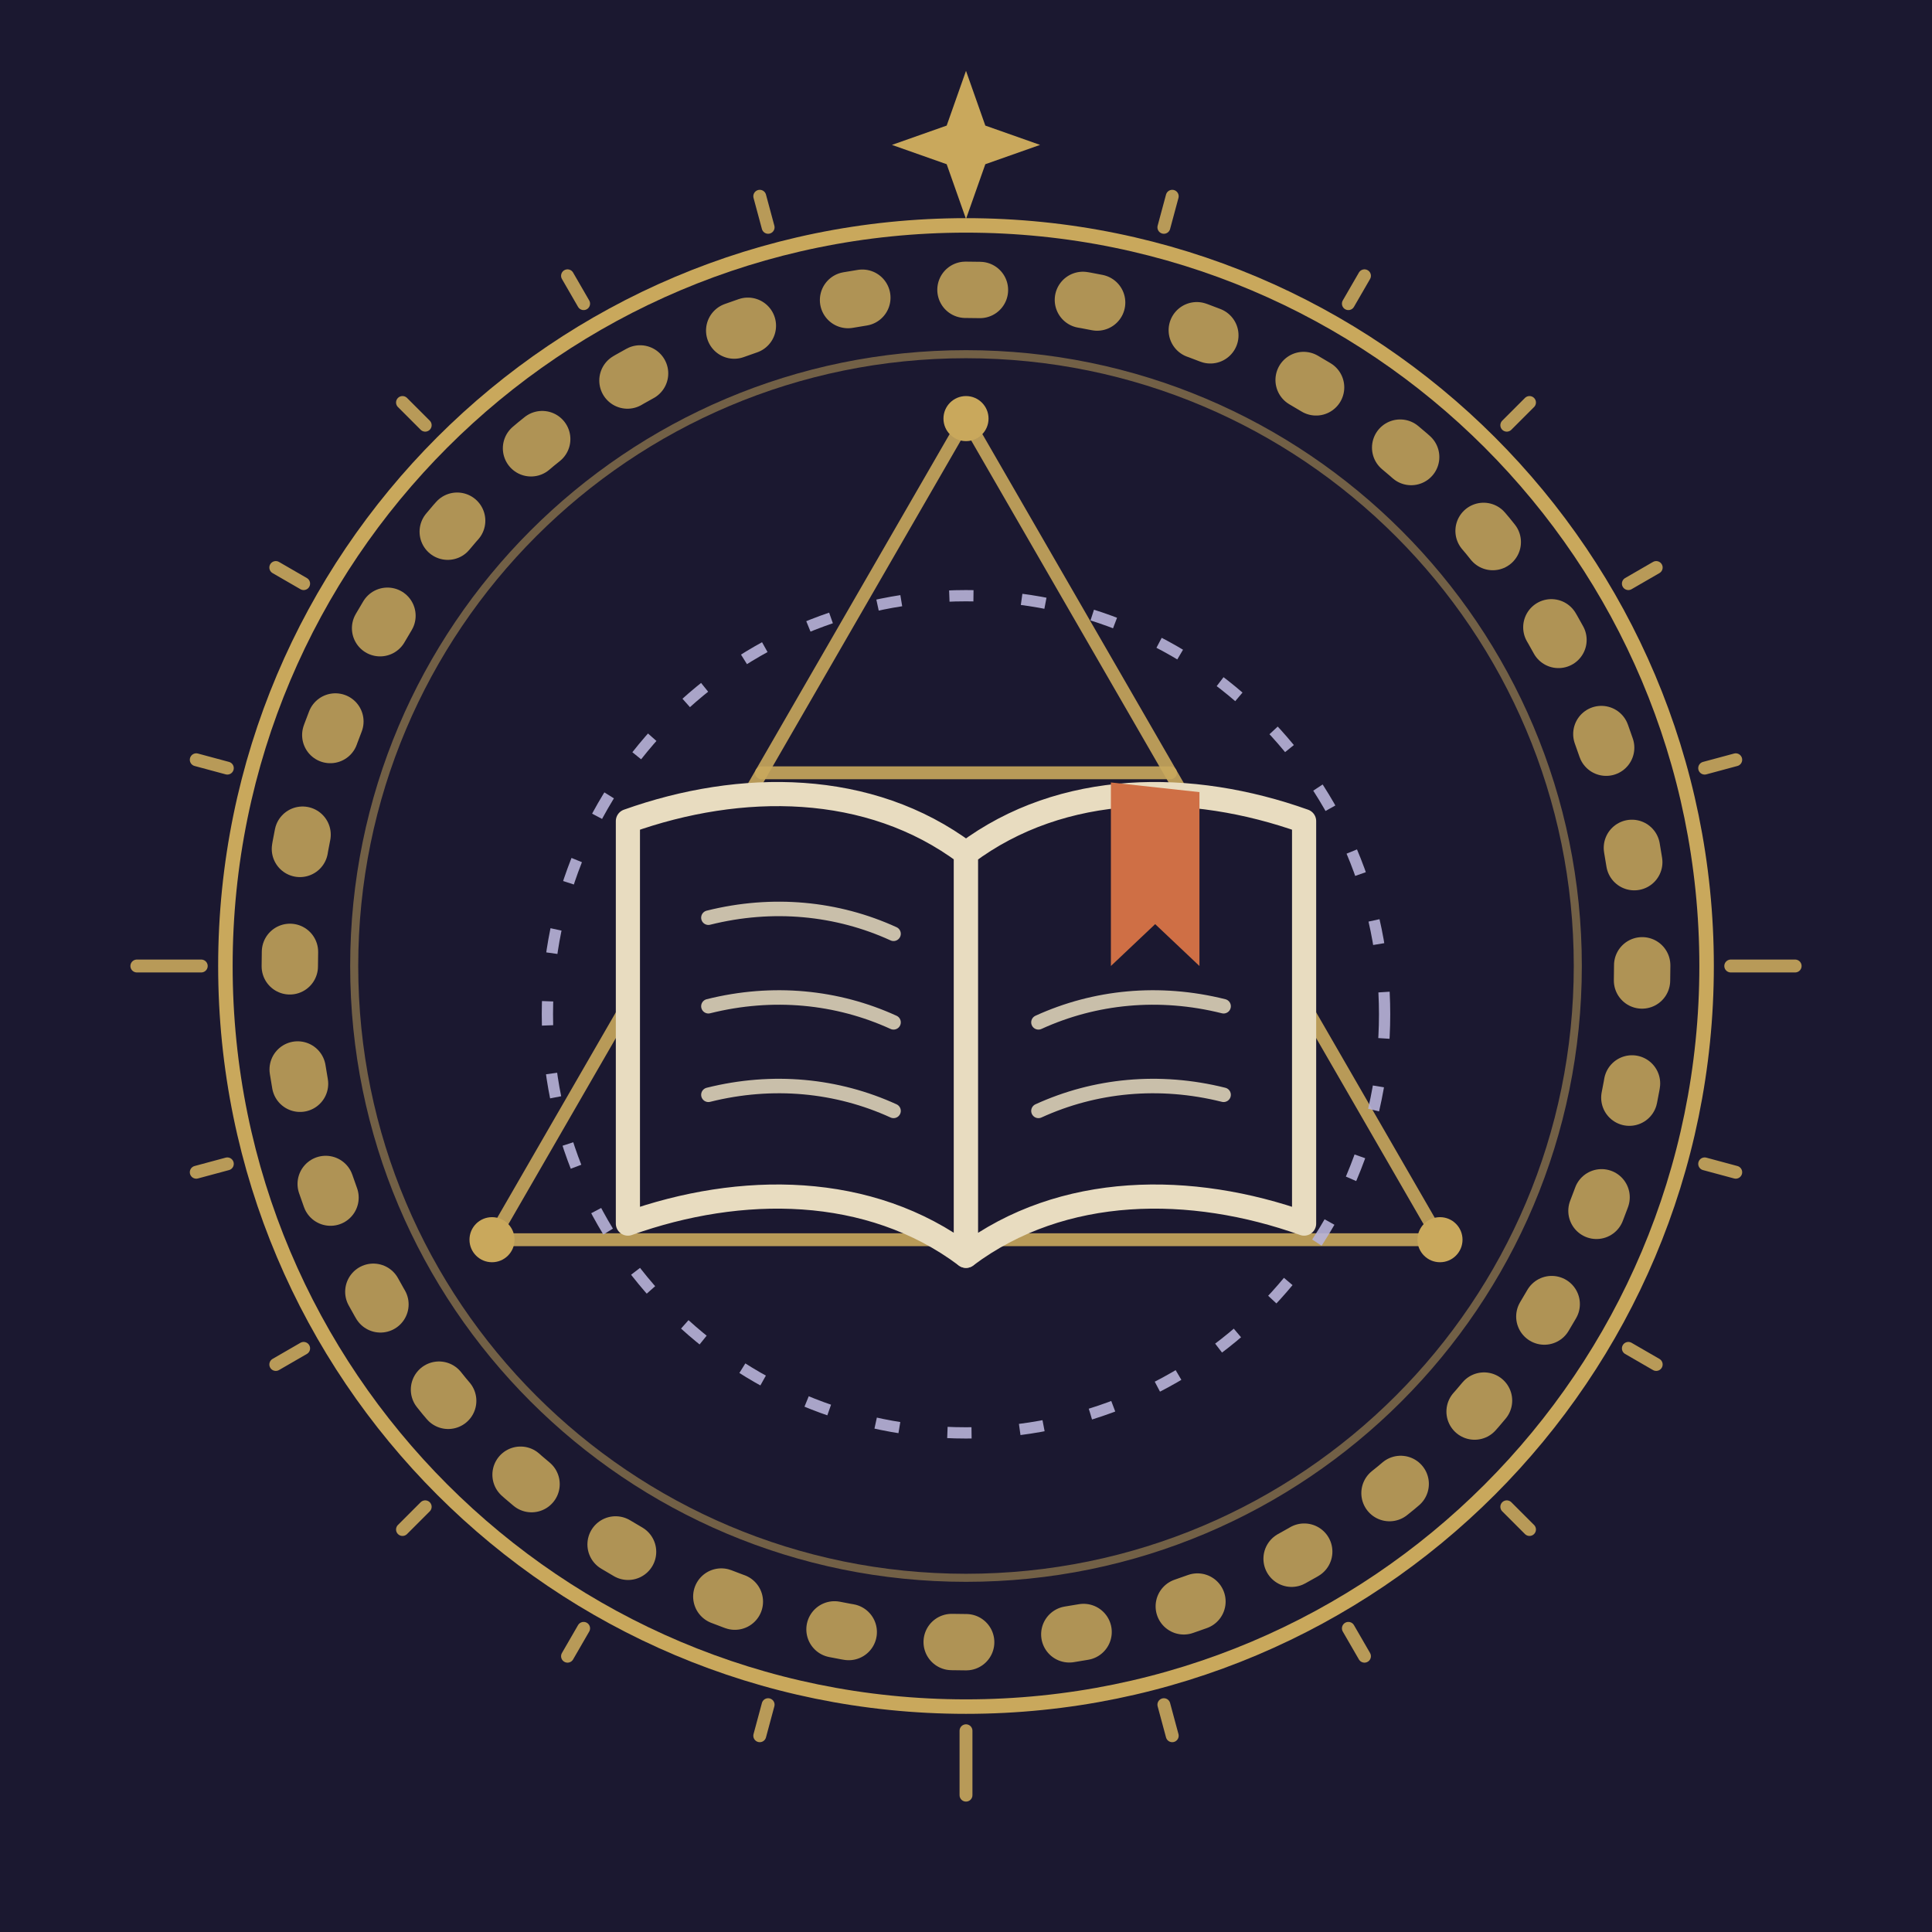
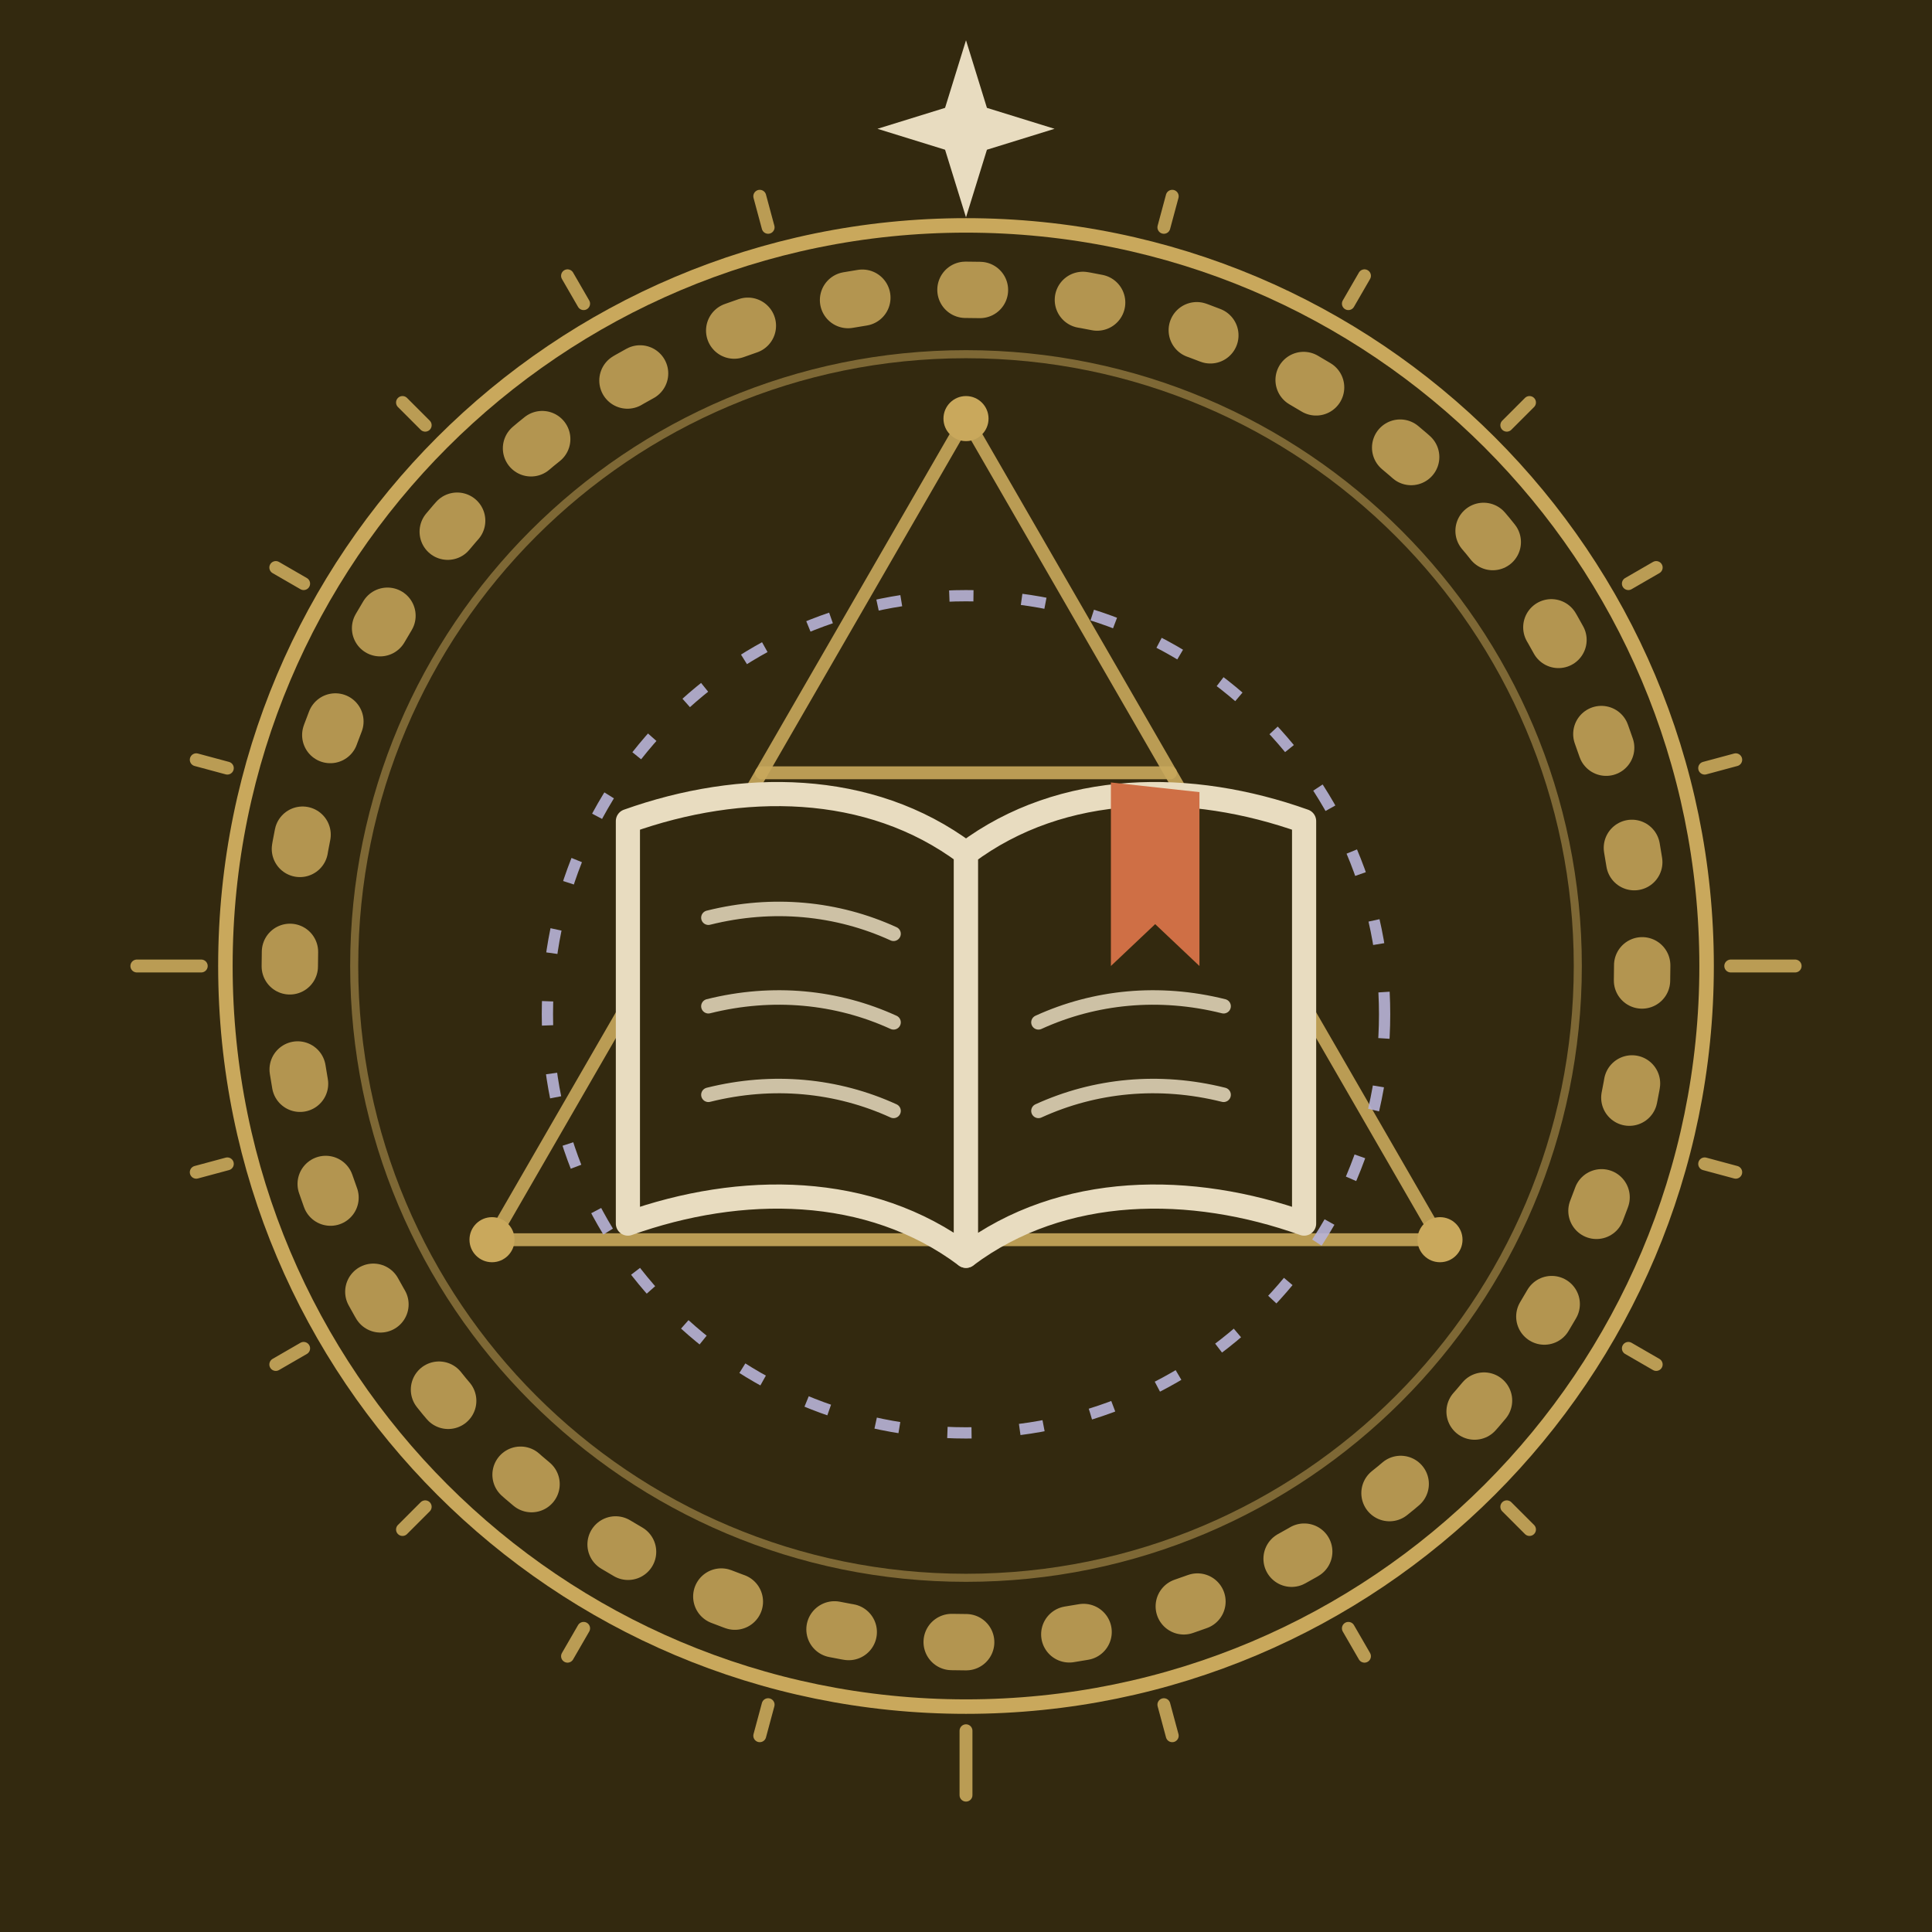
<svg xmlns="http://www.w3.org/2000/svg" width="1024" height="1024" viewBox="0 0 120 120">
-   <rect x="0" y="0" width="120" height="120" fill="#1b1830" />
+   <rect x="0" y="0" width="120" height="120" fill="#33290f" />
  <g fill="none" stroke="#c9a85c" stroke-linecap="round">
    <circle cx="60" cy="60" r="46" stroke-width=".9" />
    <circle cx="60" cy="60" r="42" stroke-width="3.5" stroke-dasharray=".9 6.43" opacity=".85" />
    <circle cx="60" cy="60" r="38" stroke-width=".5" opacity=".5" />
    <g stroke-width=".8" opacity=".9">
      <path d="M72.29 14.12 L72.81 12.19" />
      <path d="M83.75 18.86 L84.75 17.13" />
      <path d="M93.59 26.41 L95.00 25.00" />
      <path d="M101.14 36.25 L102.87 35.25" />
      <path d="M105.88 47.71 L107.81 47.19" />
      <path d="M107.50 60.00 L111.50 60.00" />
      <path d="M105.88 72.29 L107.81 72.81" />
      <path d="M101.14 83.75 L102.87 84.75" />
      <path d="M93.59 93.59 L95.00 95.00" />
      <path d="M83.75 101.14 L84.75 102.87" />
      <path d="M72.29 105.88 L72.81 107.81" />
      <path d="M60.00 107.50 L60.00 111.50" />
      <path d="M47.71 105.88 L47.19 107.81" />
      <path d="M36.25 101.14 L35.25 102.87" />
      <path d="M26.41 93.59 L25.00 95.00" />
      <path d="M18.86 83.75 L17.13 84.75" />
      <path d="M14.12 72.29 L12.19 72.81" />
      <path d="M12.50 60.00 L8.50 60.00" />
      <path d="M14.12 47.71 L12.19 47.19" />
      <path d="M18.86 36.25 L17.13 35.25" />
      <path d="M26.41 26.41 L25.00 25.00" />
      <path d="M36.25 18.86 L35.25 17.13" />
      <path d="M47.71 14.12 L47.19 12.19" />
    </g>
    <polygon points="60.00,26.00 89.44,77.00 30.56,77.00" stroke-width=".8" stroke-linejoin="round" opacity=".9" />
    <path d="M47.3 48 H72.7" stroke-width=".8" opacity=".9" />
  </g>
-   <polygon points="60.00,4.40 61.20,7.80 64.60,9.00 61.20,10.20 60.00,13.60 58.80,10.20 55.40,9.00 58.80,7.80" fill="#c9a85c" />
+   <g id="marker">
+     <path d="M60 2.5 L61.3 6.7 L65.5 8 L61.3 9.3 L60 13.5 L58.7 9.3 L54.5 8 L58.7 6.7 Z" fill="#e8dcc0" />
+   </g>
  <circle cx="60" cy="63" r="26" fill="none" stroke="#b8b4d8" stroke-width=".7" stroke-dasharray="1.5 3" opacity=".9" />
  <g fill="#c9a85c">
    <circle cx="60.00" cy="26.00" r="1.4" />
    <circle cx="89.44" cy="77.00" r="1.4" />
    <circle cx="30.56" cy="77.00" r="1.4" />
  </g>
  <g fill="none" stroke="#e8dcc0" stroke-width="1.5" stroke-linecap="round" stroke-linejoin="round">
-     <path d="M60 53 C54 48.5 46 48.5 39 51 V76 C46 73.5 54 73.5 60 78 Z" fill="#1b1830" />
-     <path d="M60 53 C66 48.5 74 48.5 81 51 V76 C74 73.5 66 73.5 60 78 Z" fill="#1b1830" />
+     <path d="M60 53 C54 48.5 46 48.5 39 51 V76 C46 73.5 54 73.5 60 78 Z" fill="#33290f" />
+     <path d="M60 53 C66 48.5 74 48.5 81 51 V76 C74 73.5 66 73.5 60 78 Z" fill="#33290f" />
    <path d="M44 57 C48 56 52 56.4 55.5 58 M44 62.5 C48 61.5 52 61.9 55.5 63.5 M44 68 C48 67 52 67.4 55.5 69 M64.5 63.5 C68 61.9 72 61.5 76 62.5 M64.5 69 C68 67.4 72 67 76 68" stroke-width=".9" opacity=".85" />
  </g>
  <path d="M69 48.6 V60 L71.75 57.4 L74.5 60 V49.2 Z" fill="#cf6f45" />
</svg>
